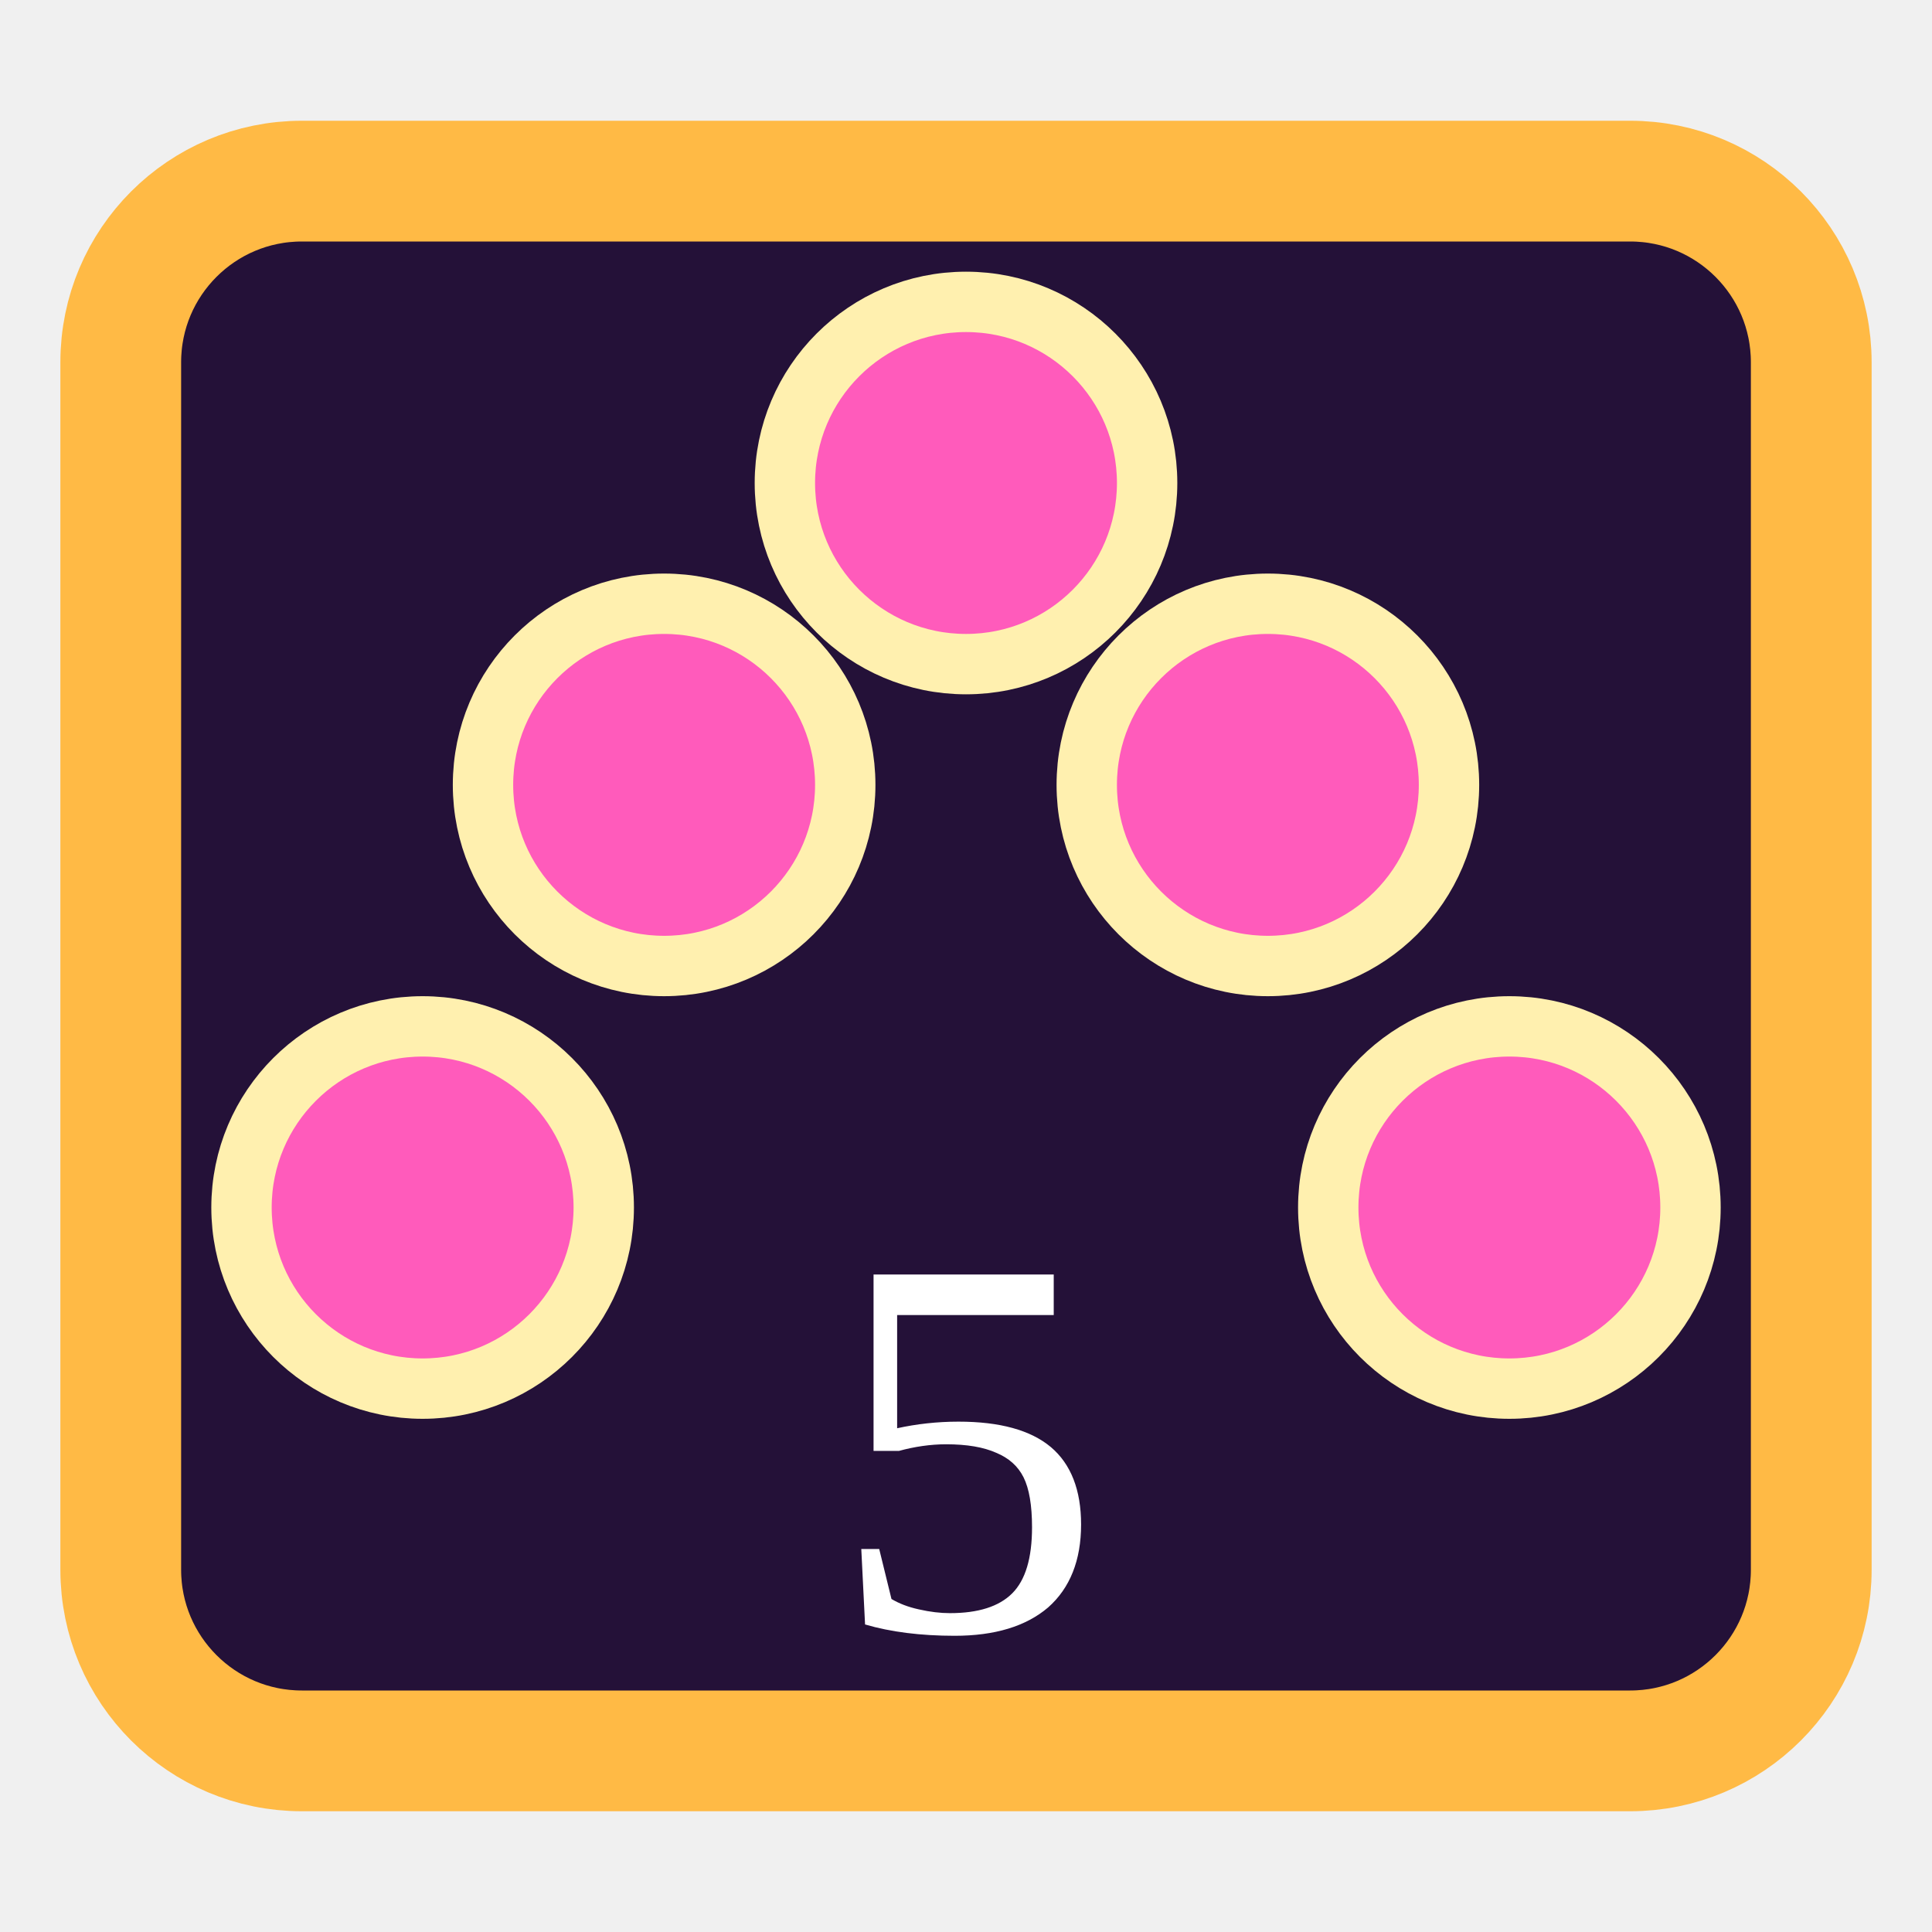
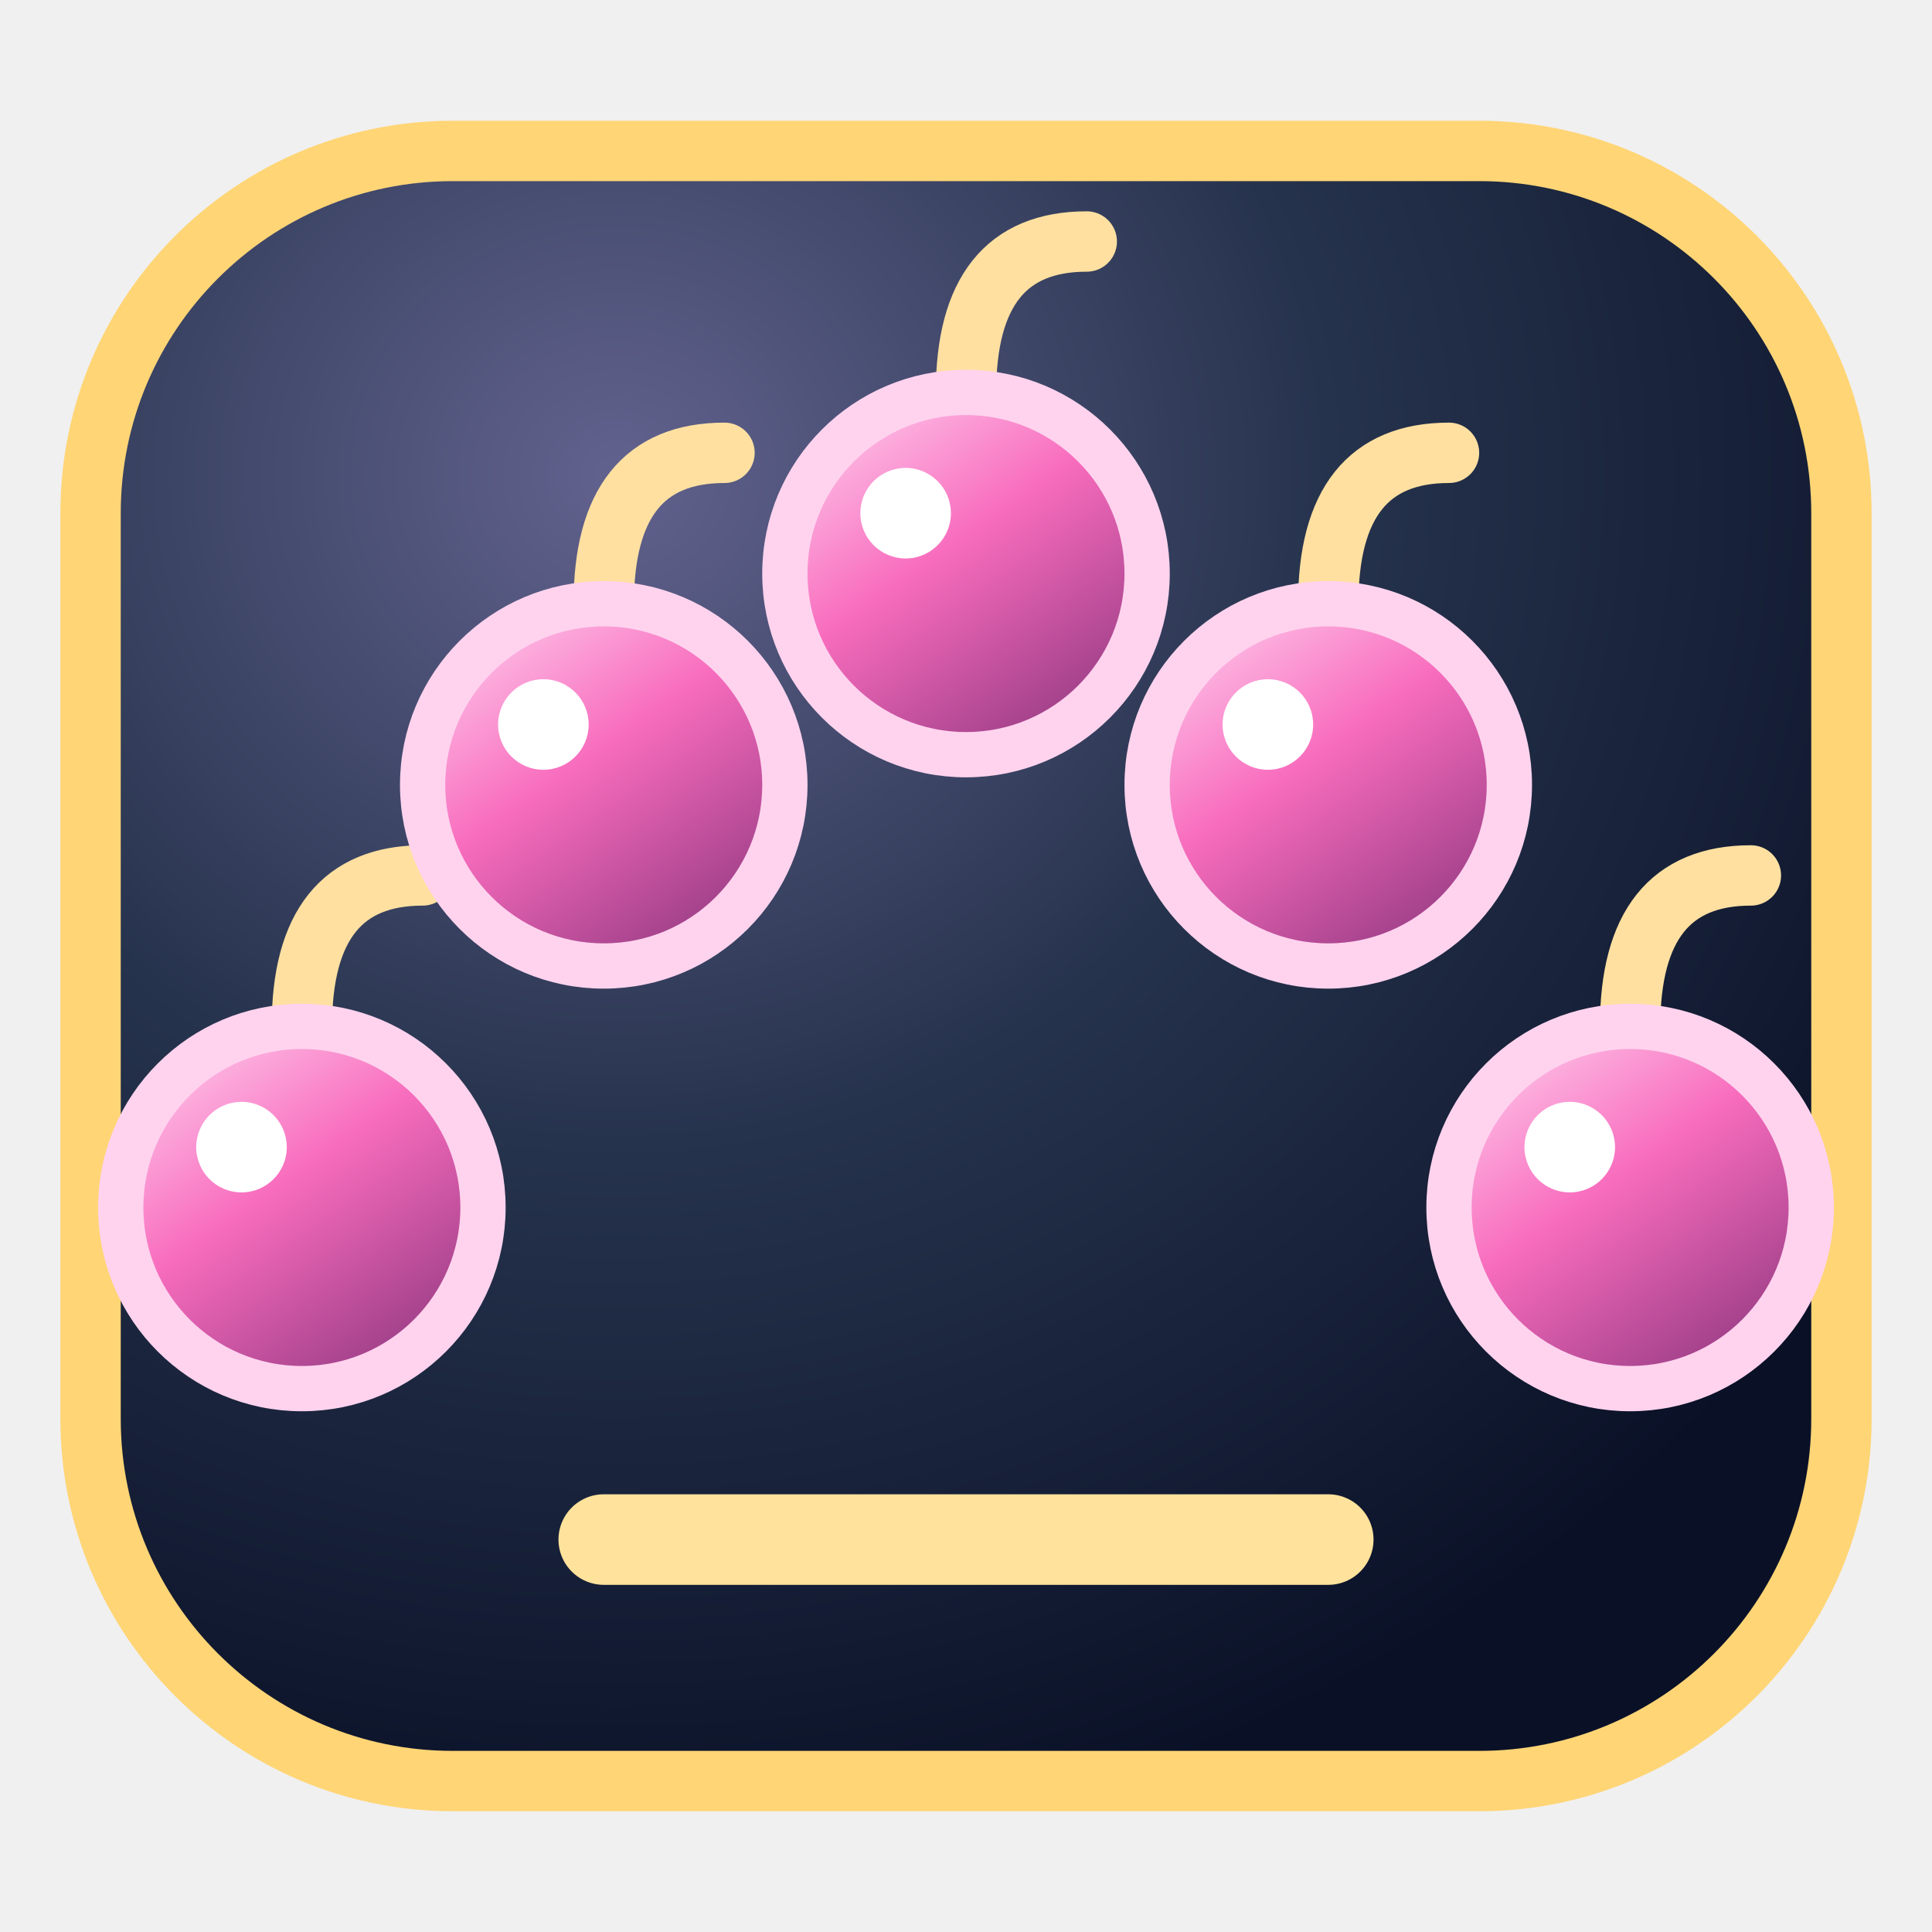
- <svg xmlns="http://www.w3.org/2000/svg" width="32" height="32" viewBox="0 0 32 32">
-   <rect x="2" y="3" width="28" height="26" rx="3" fill="#241138" stroke="#ffba45" stroke-width="2" />
-   <g fill="#ff5bbb" stroke="#fff0af">
-     <circle cx="7" cy="20" r="3" />
-     <circle cx="11" cy="13" r="3" />
-     <circle cx="16" cy="8" r="3" />
-     <circle cx="21" cy="13" r="3" />
-     <circle cx="25" cy="20" r="3" />
+ <svg xmlns="http://www.w3.org/2000/svg" width="128" height="128" viewBox="0 0 32 32" fill="none" stroke-linecap="round" stroke-linejoin="round">
+   <defs>
+     <radialGradient id="body" cx=".3" cy=".2" r=".85">
+       <stop stop-color="#62628e" />
+       <stop offset=".48" stop-color="#26334d" />
+       <stop offset="1" stop-color="#0a1127" />
+     </radialGradient>
+     <linearGradient id="pink" x1="0" y1="0" x2=".7" y2="1">
+       <stop offset="0" stop-color="#ffdbf5" />
+       <stop offset="0.5" stop-color="#f86cbd" />
+       <stop offset="1" stop-color="#993c85" />
+     </linearGradient>
+   </defs>
+   <g transform="scale(.5)">
+     <rect x="3" y="5" width="58" height="54" rx="12" fill="url(#body)" stroke="#ffd576" stroke-width="2" />
+     <path d="M10 34q0-5 4-5" fill="none" stroke="#ffe0a1" stroke-width="2" />
+     <circle cx="10" cy="40" r="6" fill="url(#pink)" stroke="#ffd3ee" stroke-width="1.5" />
+     <circle cx="8" cy="38" r="1.5" fill="#fff" />
+     <path d="M20 20q0-5 4-5" fill="none" stroke="#ffe0a1" stroke-width="2" />
+     <circle cx="20" cy="26" r="6" fill="url(#pink)" stroke="#ffd3ee" stroke-width="1.5" />
+     <circle cx="18" cy="24" r="1.5" fill="#fff" />
+     <path d="M32 13q0-5 4-5" fill="none" stroke="#ffe0a1" stroke-width="2" />
+     <circle cx="32" cy="19" r="6" fill="url(#pink)" stroke="#ffd3ee" stroke-width="1.5" />
+     <circle cx="30" cy="17" r="1.5" fill="#fff" />
+     <path d="M44 20q0-5 4-5" fill="none" stroke="#ffe0a1" stroke-width="2" />
+     <circle cx="44" cy="26" r="6" fill="url(#pink)" stroke="#ffd3ee" stroke-width="1.5" />
+     <circle cx="42" cy="24" r="1.5" fill="#fff" />
+     <path d="M54 34q0-5 4-5" fill="none" stroke="#ffe0a1" stroke-width="2" />
+     <circle cx="54" cy="40" r="6" fill="url(#pink)" stroke="#ffd3ee" stroke-width="1.5" />
+     <circle cx="52" cy="38" r="1.5" fill="#fff" />
+     <path d="M20 51h24" stroke="#ffe29c" stroke-width="3" />
  </g>
-   <text x="16" y="27" font-size="9" text-anchor="middle" fill="#fff">5</text>
</svg>
